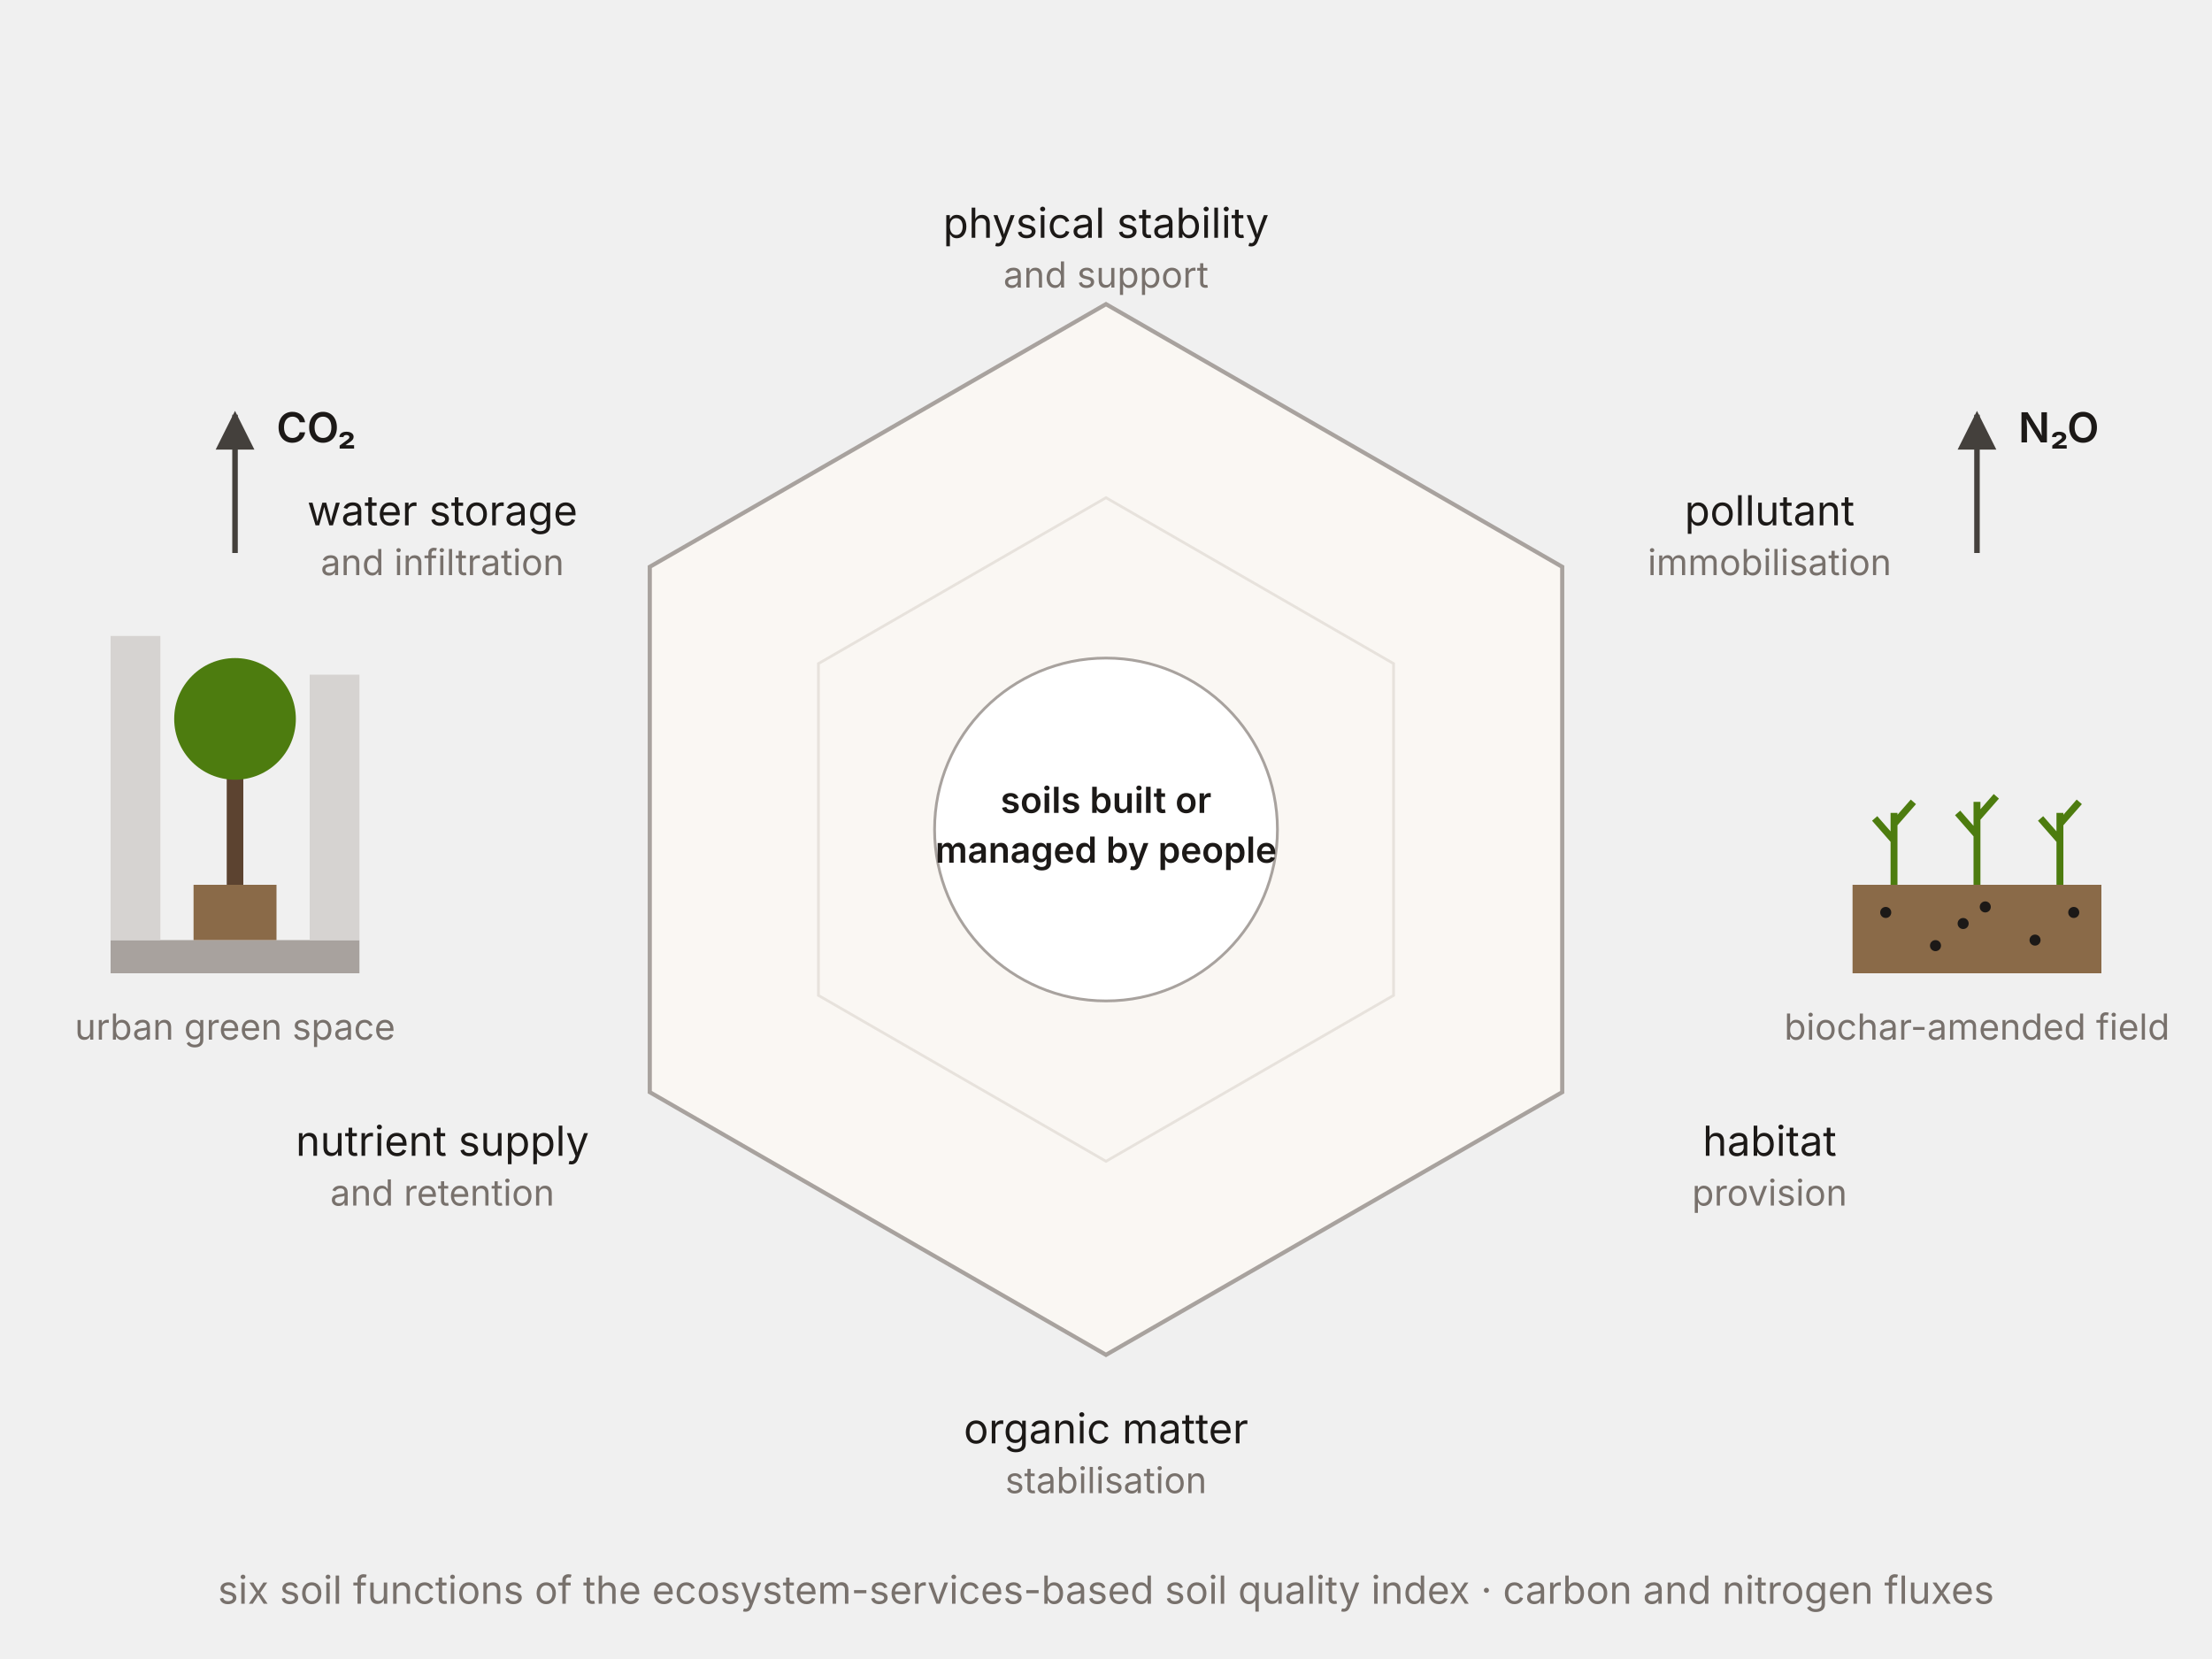
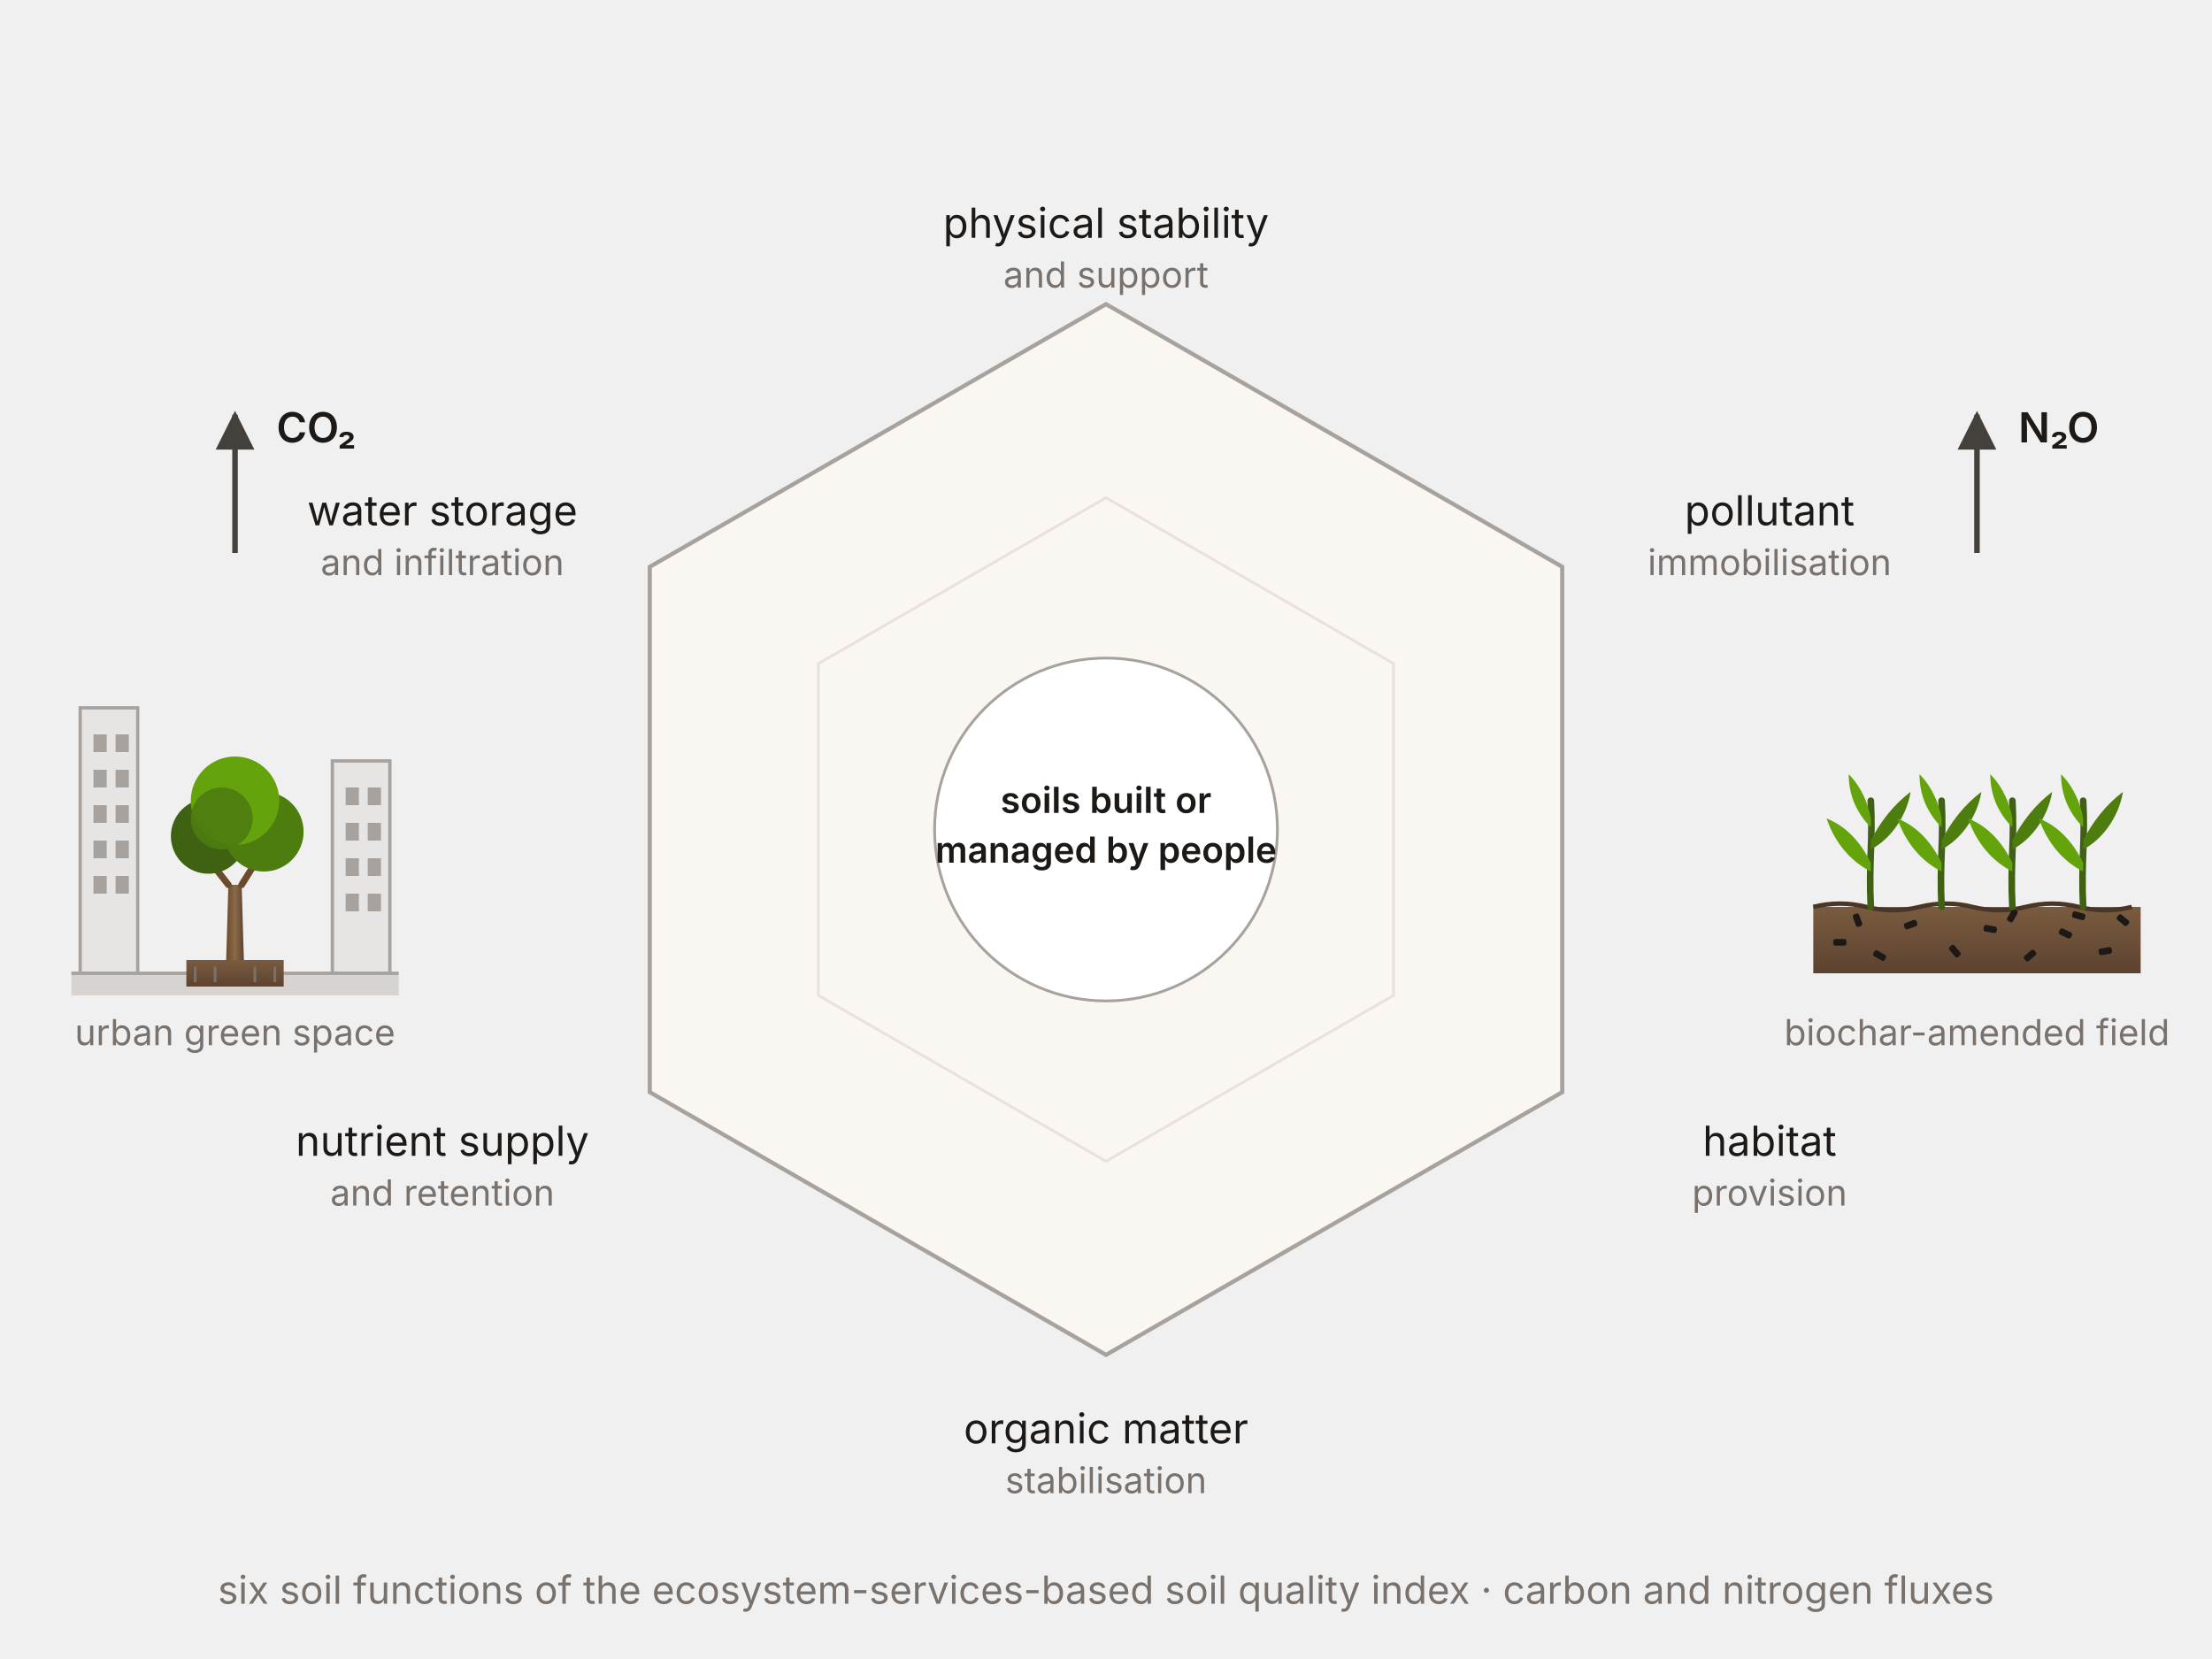
<svg xmlns="http://www.w3.org/2000/svg" viewBox="0 0 800 600" font-family="Inter, Helvetica, Arial, sans-serif" fill="#1c1917">
  <defs>
    <marker id="ah" viewBox="0 0 10 10" refX="9" refY="5" markerWidth="7" markerHeight="7" orient="auto-start-reverse">
      <path d="M0 0 L10 5 L0 10 z" fill="#44403c" />
    </marker>
+     <linearGradient id="trunk" x1="0" x2="1">
+       <stop offset="0" stop-color="#6b4a2e" />
+       <stop offset=".5" stop-color="#8a6a48" />
+       <stop offset="1" stop-color="#5c4330" />
+     </linearGradient>
+     <linearGradient id="core" x1="0" x2="1">
+       <stop offset="0" stop-color="#6e5139" />
+       <stop offset=".45" stop-color="#9c7a55" />
+       <stop offset="1" stop-color="#5c4330" />
+     </linearGradient>
+     <linearGradient id="coretop" x1="0" x2="1">
+       <stop offset="0" stop-color="#3f2d20" />
+       <stop offset=".45" stop-color="#5c4330" />
+       <stop offset="1" stop-color="#33241a" />
+     </linearGradient>
+     <linearGradient id="soilg" x1="0" y1="0" x2="0" y2="1">
+       <stop offset="0" stop-color="#7a5b3f" />
+       <stop offset="1" stop-color="#5c4330" />
+     </linearGradient>
  </defs>
  <g transform="translate(400 300)">
    <polygon points="0,-190 165,-95 165,95 0,190 -165,95 -165,-95" fill="#faf7f3" stroke="#a8a29e" stroke-width="1.5" />
    <polygon points="0,-120 104,-60 104,60 0,120 -104,60 -104,-60" fill="none" stroke="#e7e2dc" stroke-width="1" />
    <polygon points="0,-60 52,-30 52,30 0,60 -52,30 -52,-30" fill="none" stroke="#e7e2dc" stroke-width="1" />
    <circle cx="0" cy="0" r="62" fill="#fff" stroke="#a8a29e" />
    <text x="0" y="-6" font-size="13" text-anchor="middle" font-weight="600">soils built or</text>
    <text x="0" y="12" font-size="13" text-anchor="middle" font-weight="600">managed by people</text>
  </g>
  <g font-size="15" text-anchor="middle">
    <text x="400" y="86">physical stability</text>
    <text x="400" y="104" fill="#78716c" font-size="13">and support</text>
    <text x="640" y="190">pollutant</text>
    <text x="640" y="208" fill="#78716c" font-size="13">immobilisation</text>
    <text x="640" y="418">habitat</text>
    <text x="640" y="436" fill="#78716c" font-size="13">provision</text>
    <text x="400" y="522">organic matter</text>
    <text x="400" y="540" fill="#78716c" font-size="13">stabilisation</text>
    <text x="160" y="418">nutrient supply</text>
    <text x="160" y="436" fill="#78716c" font-size="13">and retention</text>
    <text x="160" y="190">water storage</text>
    <text x="160" y="208" fill="#78716c" font-size="13">and infiltration</text>
  </g>
-   <g transform="translate(40 300)">
-     <rect x="0" y="40" width="90" height="12" fill="#a8a29e" />
-     <rect x="30" y="20" width="30" height="20" fill="#8a6a48" />
-     <rect x="42" y="-30" width="6" height="50" fill="#5c4330" />
-     <circle cx="45" cy="-40" r="22" fill="#4d7c0f" />
-     <rect x="0" y="-70" width="18" height="110" fill="#d6d3d1" />
-     <rect x="72" y="-56" width="18" height="96" fill="#d6d3d1" />
-     <text x="45" y="76" font-size="13" text-anchor="middle" fill="#78716c">urban green space</text>
+   <g transform="translate(85 352) scale(0.8)">
+     <rect x="-70" y="-120" width="26" height="120" fill="#e7e5e4" stroke="#a8a29e" stroke-width="1.5" />
+     <g fill="#a8a29e">
+       <rect x="-64" y="-108" width="6" height="8" />
+       <rect x="-54" y="-108" width="6" height="8" />
+       <rect x="-64" y="-92" width="6" height="8" />
+       <rect x="-54" y="-92" width="6" height="8" />
+       <rect x="-64" y="-76" width="6" height="8" />
+       <rect x="-54" y="-76" width="6" height="8" />
+       <rect x="-64" y="-60" width="6" height="8" />
+       <rect x="-54" y="-60" width="6" height="8" />
+       <rect x="-64" y="-44" width="6" height="8" />
+       <rect x="-54" y="-44" width="6" height="8" />
+     </g>
+     <rect x="44" y="-96" width="26" height="96" fill="#e7e5e4" stroke="#a8a29e" stroke-width="1.5" />
+     <g fill="#a8a29e">
+       <rect x="50" y="-84" width="6" height="8" />
+       <rect x="60" y="-84" width="6" height="8" />
+       <rect x="50" y="-68" width="6" height="8" />
+       <rect x="60" y="-68" width="6" height="8" />
+       <rect x="50" y="-52" width="6" height="8" />
+       <rect x="60" y="-52" width="6" height="8" />
+       <rect x="50" y="-36" width="6" height="8" />
+       <rect x="60" y="-36" width="6" height="8" />
+     </g>
+     <rect x="-74" y="0" width="148" height="10" fill="#d6d3d1" />
+     <line x1="-74" y1="0" x2="74" y2="0" stroke="#a8a29e" stroke-width="1.5" />
+     <rect x="-22" y="-6" width="44" height="12" fill="url(#soilg)" />
+     <g stroke="#78716c" stroke-width="1.2">
+       <line x1="-18" y1="-3" x2="-18" y2="4" />
+       <line x1="-9" y1="-3" x2="-9" y2="4" />
+       <line x1="9" y1="-3" x2="9" y2="4" />
+       <line x1="18" y1="-3" x2="18" y2="4" />
+     </g>
+     <path d="M-4 -6 L-3 -40 L3 -40 L4 -6 Z" fill="url(#trunk)" />
+     <path d="M-3 -40 L-14 -54 M3 -40 L13 -56" stroke="#6b4a2e" stroke-width="3" stroke-linecap="round" />
+     <circle cx="-12" cy="-62" r="17" fill="#3f6212" />
+     <circle cx="13" cy="-64" r="18" fill="#4d7c0f" />
+     <circle cx="0" cy="-78" r="20" fill="#65a30d" />
+     <circle cx="-6" cy="-70" r="14" fill="#4d7c0f" opacity=".9" />
  </g>
-   <g transform="translate(670 300)">
-     <rect x="0" y="20" width="90" height="32" fill="#8a6a48" />
-     <g fill="#1c1917">
-       <circle cx="12" cy="30" r="2" />
-       <circle cx="30" cy="42" r="2" />
-       <circle cx="48" cy="28" r="2" />
-       <circle cx="66" cy="40" r="2" />
-       <circle cx="80" cy="30" r="2" />
-       <circle cx="40" cy="34" r="2" />
-     </g>
-     <g stroke="#4d7c0f" stroke-width="2.5" fill="none">
-       <path d="M15 20 v-26 m0 10 l-7 -8 m7 2 l7 -8" />
-       <path d="M45 20 v-30 m0 12 l-7 -8 m7 2 l7 -8" />
-       <path d="M75 20 v-26 m0 10 l-7 -8 m7 2 l7 -8" />
-     </g>
-     <text x="45" y="76" font-size="13" text-anchor="middle" fill="#78716c">biochar-amended field</text>
+   <text x="85" y="378" font-size="13" text-anchor="middle" fill="#78716c">urban green space</text>
+   <g transform="translate(715 352) scale(0.8)">
+     <rect x="-74" y="-30" width="148" height="30" fill="url(#soilg)" />
+     <path d="M-74 -30 q 12 -3 24 0 t 24 0 t 24 0 t 24 0 t 24 0 t 24 0" fill="none" stroke="#4a3625" stroke-width="2" />
+     <rect x="-65" y="-15.5" width="6" height="3" rx="1" fill="#1c1917" transform="rotate(0 -62 -14)" />
+     <rect x="-47" y="-9.5" width="6" height="3" rx="1" fill="#1c1917" transform="rotate(30 -44 -8)" />
+     <rect x="-33" y="-23.5" width="6" height="3" rx="1" fill="#1c1917" transform="rotate(-20 -30 -22)" />
+     <rect x="-13" y="-11.5" width="6" height="3" rx="1" fill="#1c1917" transform="rotate(50 -10 -10)" />
+     <rect x="3" y="-21.5" width="6" height="3" rx="1" fill="#1c1917" transform="rotate(10 6 -20)" />
+     <rect x="21" y="-9.5" width="6" height="3" rx="1" fill="#1c1917" transform="rotate(-40 24 -8)" />
+     <rect x="37" y="-19.5" width="6" height="3" rx="1" fill="#1c1917" transform="rotate(25 40 -18)" />
+     <rect x="55" y="-11.5" width="6" height="3" rx="1" fill="#1c1917" transform="rotate(-10 58 -10)" />
+     <rect x="63" y="-25.5" width="6" height="3" rx="1" fill="#1c1917" transform="rotate(40 66 -24)" />
+     <rect x="-57" y="-25.5" width="6" height="3" rx="1" fill="#1c1917" transform="rotate(70 -54 -24)" />
+     <rect x="13" y="-27.5" width="6" height="3" rx="1" fill="#1c1917" transform="rotate(-60 16 -26)" />
+     <rect x="43" y="-27.5" width="6" height="3" rx="1" fill="#1c1917" transform="rotate(15 46 -26)" />
+     <path d="M-48 -30 C -49 -50, -47 -60, -48 -78" fill="none" stroke="#3f6212" stroke-width="3" stroke-linecap="round" />
+     <path d="M-48 -46 C -56 -50, -64 -58, -68 -70 C -58 -66, -52 -58, -48 -50 Z" fill="#65a30d" />
+     <path d="M-48 -56 C -40 -60, -32 -70, -30 -82 C -38 -76, -44 -68, -48 -60 Z" fill="#4d7c0f" />
+     <path d="M-48 -66 C -54 -72, -58 -80, -58 -90 C -52 -84, -49 -76, -48 -70 Z" fill="#65a30d" />
+     <path d="M-16 -30 C -17 -50, -15 -60, -16 -78" fill="none" stroke="#3f6212" stroke-width="3" stroke-linecap="round" />
+     <path d="M-16 -46 C -24 -50, -32 -58, -36 -70 C -26 -66, -20 -58, -16 -50 Z" fill="#65a30d" />
+     <path d="M-16 -56 C -8 -60, 0 -70, 2 -82 C -6 -76, -12 -68, -16 -60 Z" fill="#4d7c0f" />
+     <path d="M-16 -66 C -22 -72, -26 -80, -26 -90 C -20 -84, -17 -76, -16 -70 Z" fill="#65a30d" />
+     <path d="M16 -30 C 15 -50, 17 -60, 16 -78" fill="none" stroke="#3f6212" stroke-width="3" stroke-linecap="round" />
+     <path d="M16 -46 C 8 -50, 0 -58, -4 -70 C 6 -66, 12 -58, 16 -50 Z" fill="#65a30d" />
+     <path d="M16 -56 C 24 -60, 32 -70, 34 -82 C 26 -76, 20 -68, 16 -60 Z" fill="#4d7c0f" />
+     <path d="M16 -66 C 10 -72, 6 -80, 6 -90 C 12 -84, 15 -76, 16 -70 Z" fill="#65a30d" />
+     <path d="M48 -30 C 47 -50, 49 -60, 48 -78" fill="none" stroke="#3f6212" stroke-width="3" stroke-linecap="round" />
+     <path d="M48 -46 C 40 -50, 32 -58, 28 -70 C 38 -66, 44 -58, 48 -50 Z" fill="#65a30d" />
+     <path d="M48 -56 C 56 -60, 64 -70, 66 -82 C 58 -76, 52 -68, 48 -60 Z" fill="#4d7c0f" />
+     <path d="M48 -66 C 42 -72, 38 -80, 38 -90 C 44 -84, 47 -76, 48 -70 Z" fill="#65a30d" />
  </g>
+   <text x="715" y="378" font-size="13" text-anchor="middle" fill="#78716c">biochar-amended field</text>
  <g font-size="15" font-weight="600">
    <line x1="85" y1="200" x2="85" y2="150" stroke="#44403c" stroke-width="2" marker-end="url(#ah)" />
    <text x="100" y="160">CO₂</text>
    <line x1="715" y1="200" x2="715" y2="150" stroke="#44403c" stroke-width="2" marker-end="url(#ah)" />
    <text x="730" y="160">N₂O</text>
  </g>
  <text x="400" y="580" font-size="14" text-anchor="middle" fill="#78716c">six soil functions of the ecosystem-services-based soil quality index · carbon and nitrogen fluxes</text>
</svg>
